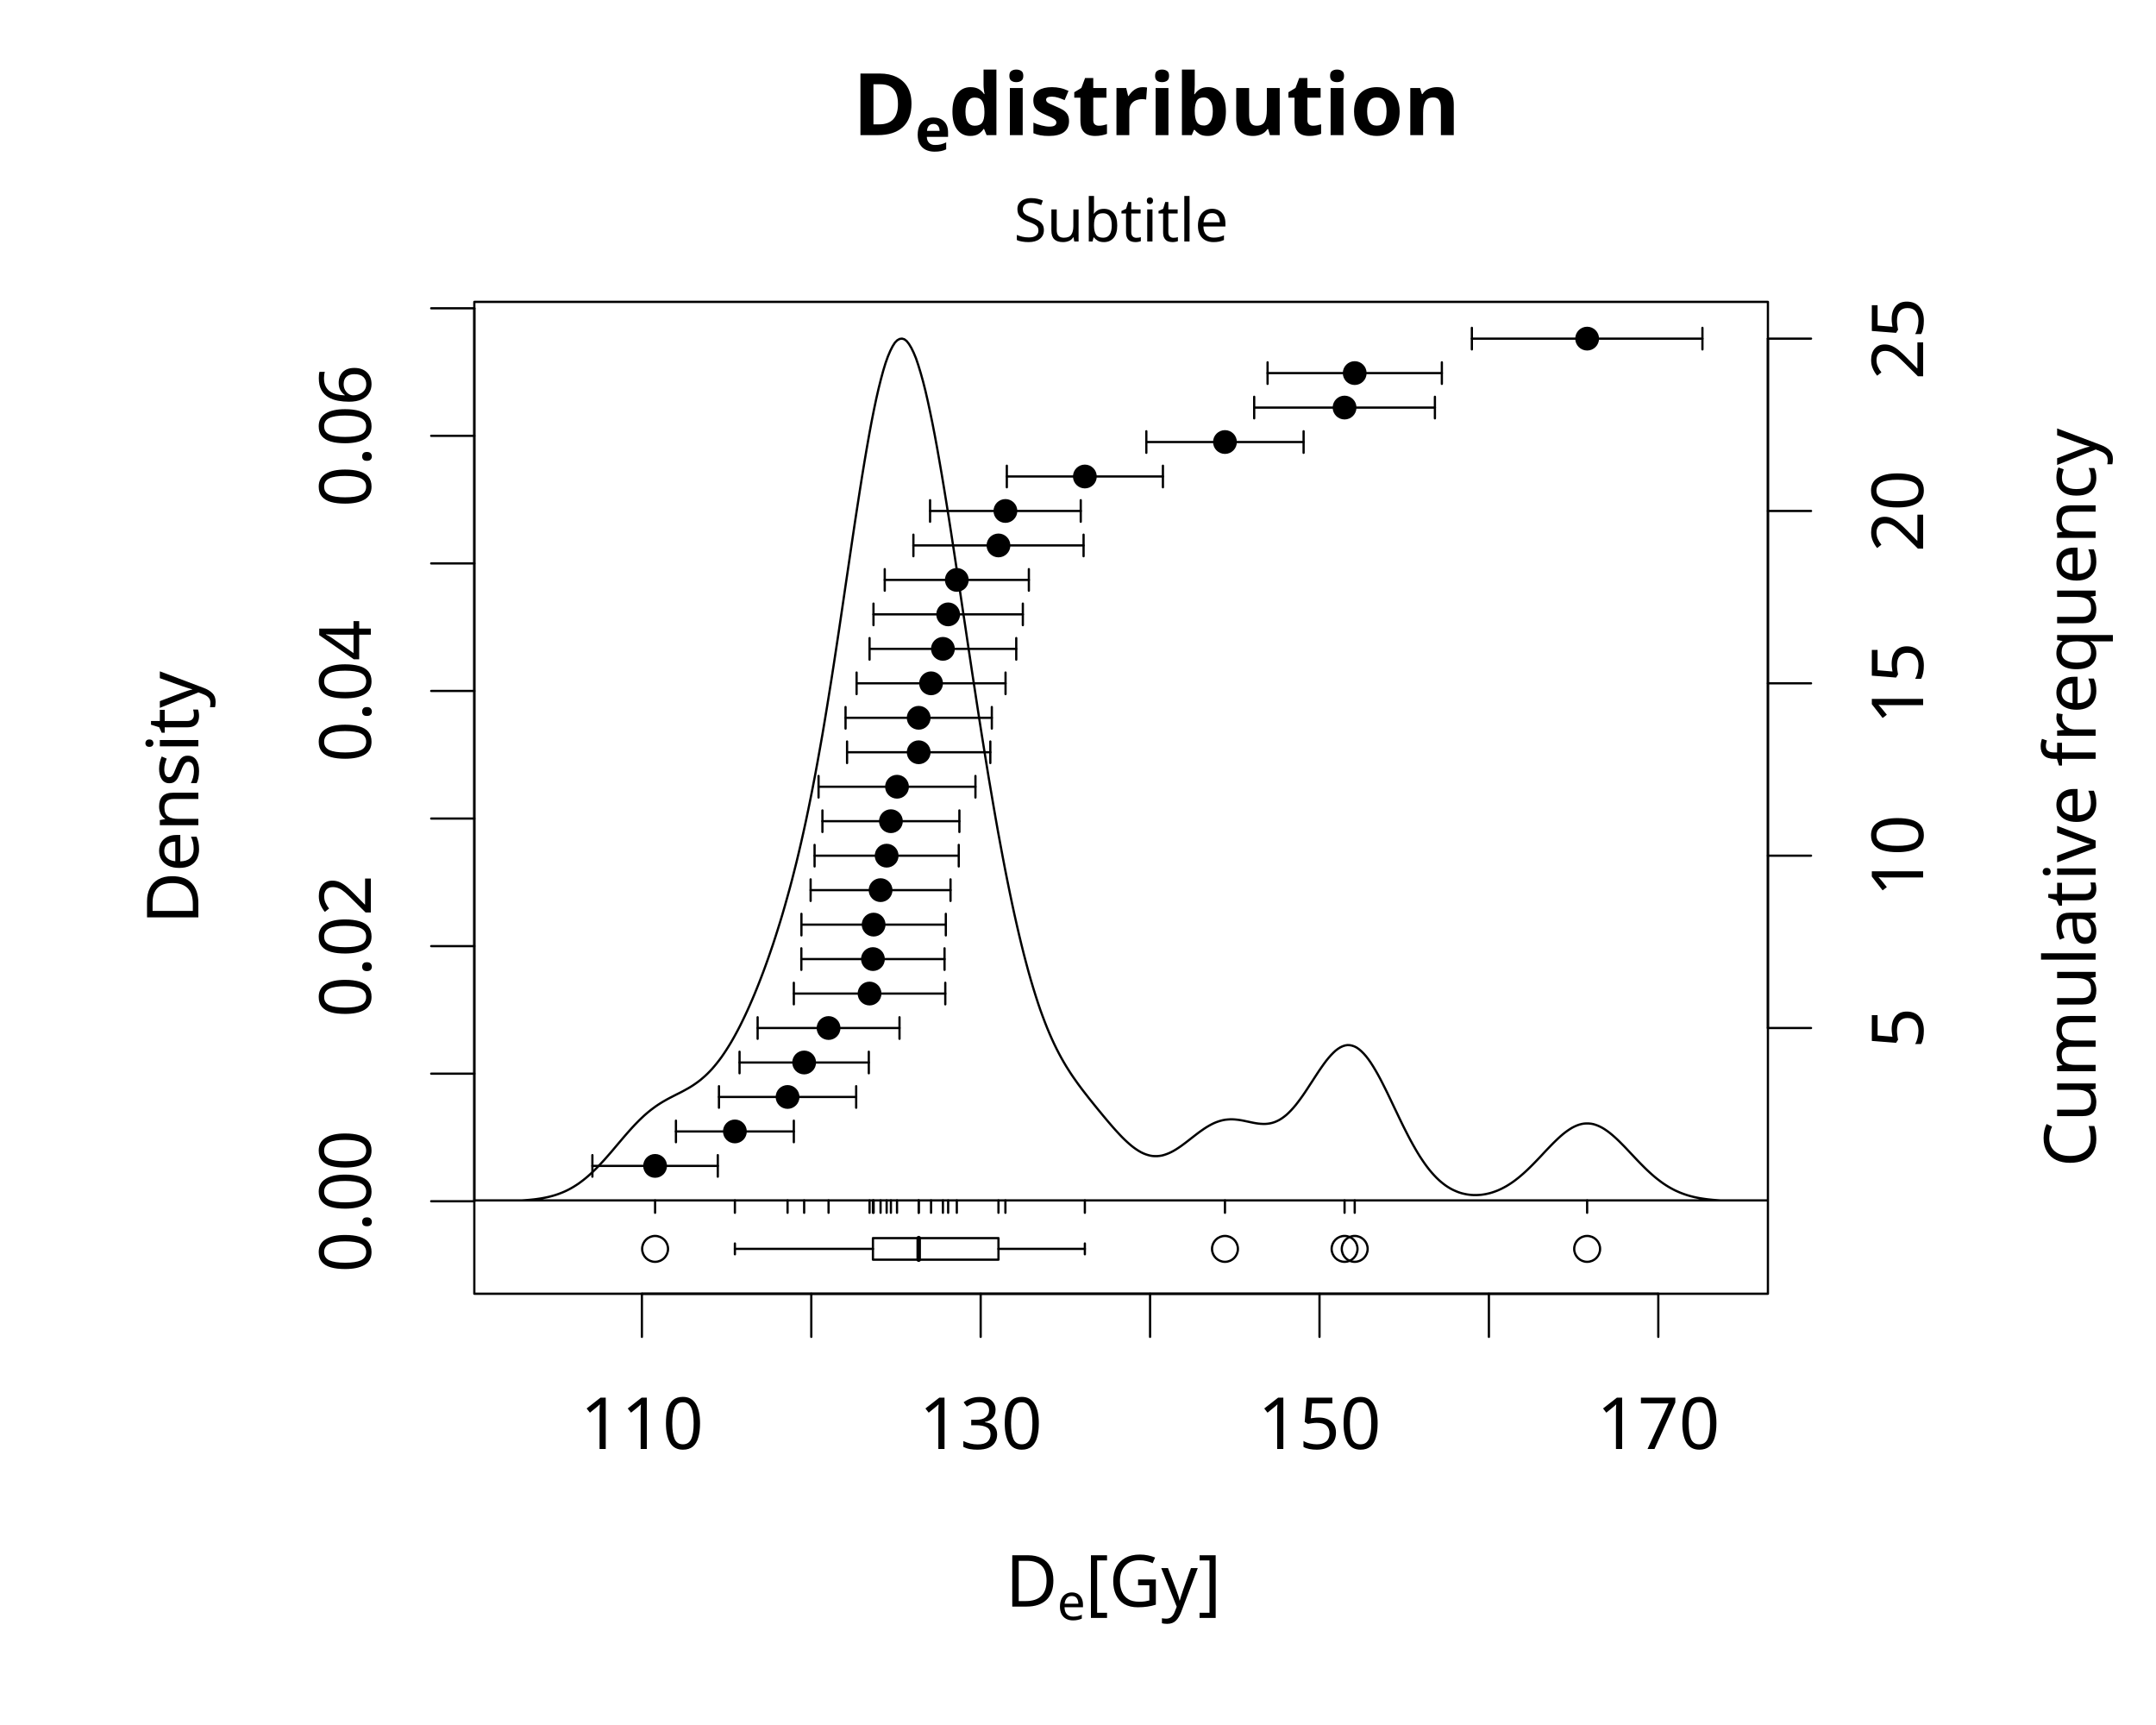
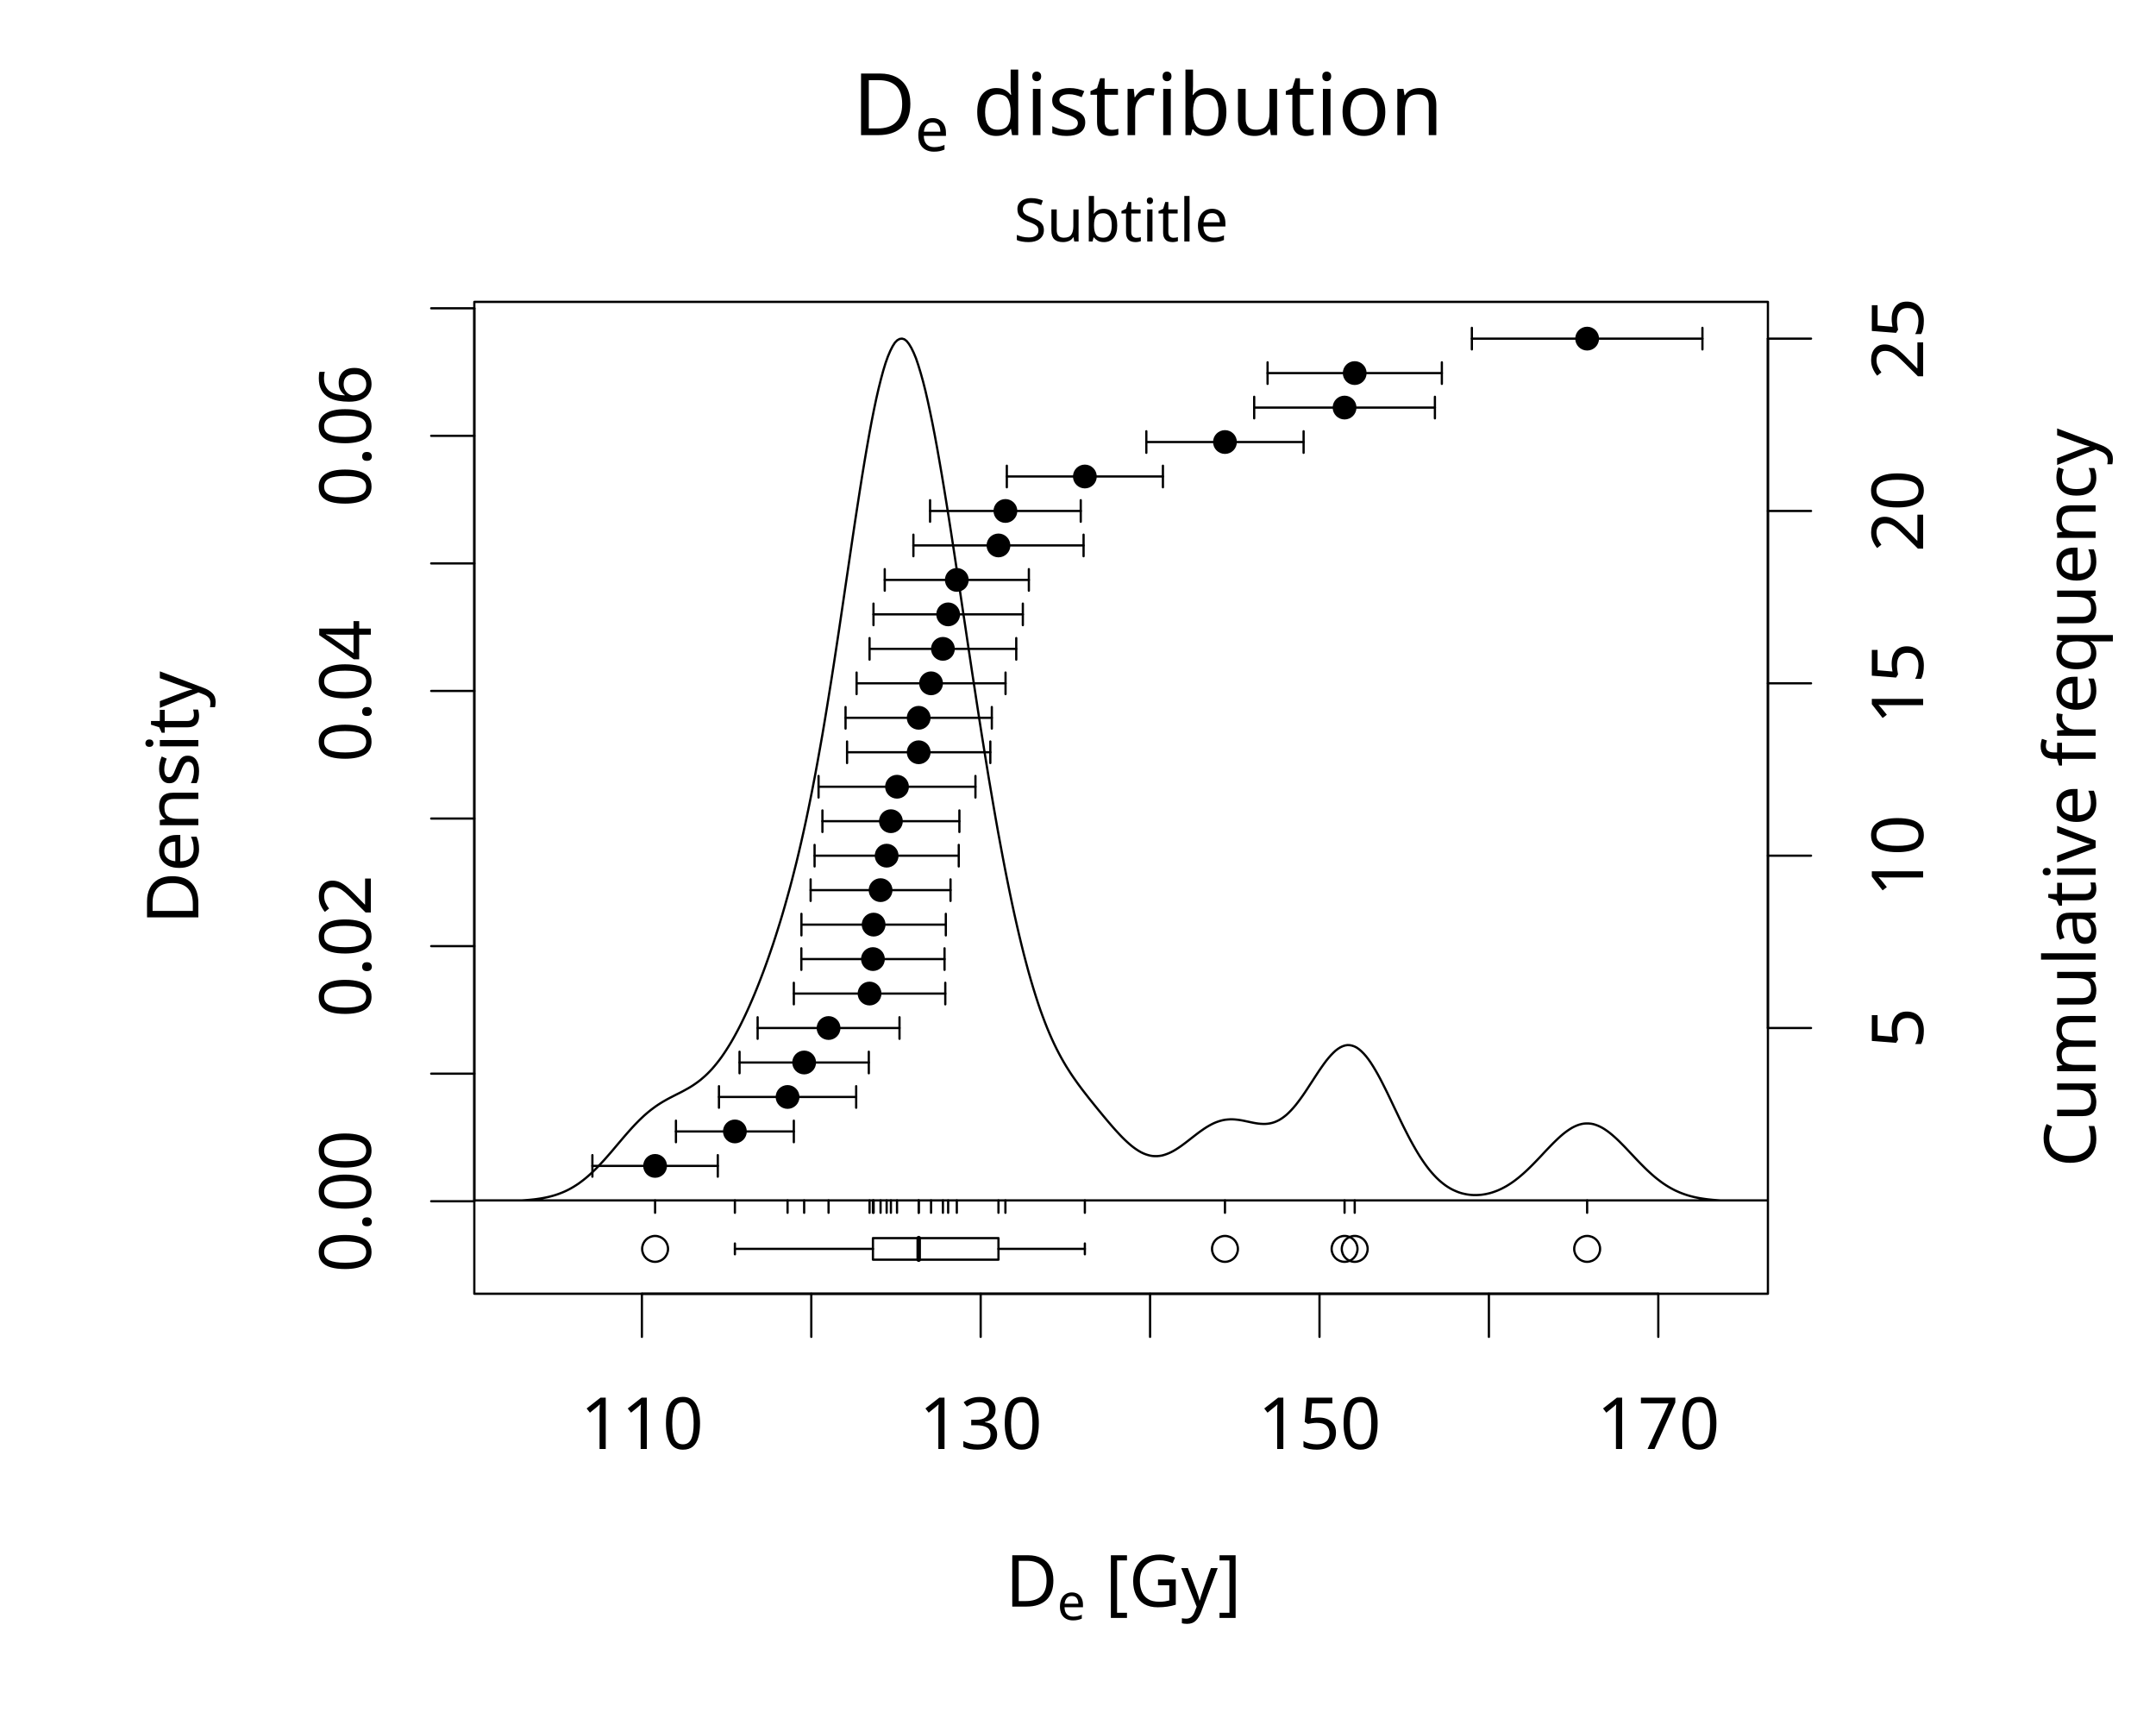
<svg xmlns="http://www.w3.org/2000/svg" class="svglite" data-engine-version="2.0" width="720.00pt" height="576.00pt" viewBox="0 0 720.00 576.00">
  <defs>
    <style type="text/css">
    .svglite line, .svglite polyline, .svglite polygon, .svglite path, .svglite rect, .svglite circle {
      fill: none;
      stroke: #000000;
      stroke-linecap: round;
      stroke-linejoin: round;
      stroke-miterlimit: 10.00;
    }
  </style>
  </defs>
  <rect width="100%" height="100%" style="stroke: none; fill: #FFFFFF;" />
  <defs>
    <clipPath id="cpMC4wMHw3MjAuMDB8MC4wMHw1NzYuMDA=">
      <rect x="0.00" y="0.00" width="720.00" height="576.00" />
    </clipPath>
  </defs>
  <g clip-path="url(#cpMC4wMHw3MjAuMDB8MC4wMHw1NzYuMDA=)">
    <polygon points="158.40,432.00 590.40,432.00 590.40,100.80 158.40,100.80 " style="stroke-width: 0.75; fill: none;" />
    <line x1="214.36" y1="432.00" x2="553.79" y2="432.00" style="stroke-width: 0.75;" />
    <line x1="214.36" y1="432.00" x2="214.36" y2="446.40" style="stroke-width: 0.75;" />
    <line x1="270.93" y1="432.00" x2="270.93" y2="446.40" style="stroke-width: 0.75;" />
    <line x1="327.50" y1="432.00" x2="327.50" y2="446.40" style="stroke-width: 0.75;" />
    <line x1="384.07" y1="432.00" x2="384.07" y2="446.40" style="stroke-width: 0.75;" />
    <line x1="440.65" y1="432.00" x2="440.65" y2="446.40" style="stroke-width: 0.75;" />
    <line x1="497.22" y1="432.00" x2="497.22" y2="446.40" style="stroke-width: 0.75;" />
    <line x1="553.79" y1="432.00" x2="553.79" y2="446.40" style="stroke-width: 0.75;" />
    <text x="214.36" y="483.84" text-anchor="middle" style="font-size: 24.00px; font-family: sans;" textLength="40.05px" lengthAdjust="spacingAndGlyphs">110</text>
    <text x="327.50" y="483.84" text-anchor="middle" style="font-size: 24.00px; font-family: sans;" textLength="40.05px" lengthAdjust="spacingAndGlyphs">130</text>
    <text x="440.65" y="483.84" text-anchor="middle" style="font-size: 24.00px; font-family: sans;" textLength="40.05px" lengthAdjust="spacingAndGlyphs">150</text>
    <text x="553.79" y="483.84" text-anchor="middle" style="font-size: 24.00px; font-family: sans;" textLength="40.05px" lengthAdjust="spacingAndGlyphs">170</text>
    <text x="335.72" y="536.46" style="font-size: 24.00px; font-family: sans;" textLength="17.34px" lengthAdjust="spacingAndGlyphs">D</text>
    <text x="353.05" y="540.90" style="font-size: 16.80px; font-family: sans;" textLength="9.34px" lengthAdjust="spacingAndGlyphs">e</text>
-     <text x="362.40" y="536.46" style="font-size: 24.00px; font-family: sans;" textLength="50.69px" lengthAdjust="spacingAndGlyphs"> [Gy]</text>
+     <text x="362.40" y="536.46" style="font-size: 24.00px; font-family: sans;" textLength="6.67px" lengthAdjust="spacingAndGlyphs"> </text>
+     <text x="369.06" y="536.46" style="font-size: 24.00px; font-family: sans;" textLength="44.02px" lengthAdjust="spacingAndGlyphs">[Gy]</text>
    <line x1="158.40" y1="401.11" x2="158.40" y2="102.94" style="stroke-width: 0.75;" />
    <line x1="158.40" y1="401.11" x2="144.00" y2="401.11" style="stroke-width: 0.75;" />
    <line x1="158.40" y1="358.51" x2="144.00" y2="358.51" style="stroke-width: 0.75;" />
    <line x1="158.40" y1="315.92" x2="144.00" y2="315.92" style="stroke-width: 0.75;" />
    <line x1="158.40" y1="273.32" x2="144.00" y2="273.32" style="stroke-width: 0.75;" />
    <line x1="158.40" y1="230.72" x2="144.00" y2="230.72" style="stroke-width: 0.75;" />
    <line x1="158.40" y1="188.13" x2="144.00" y2="188.13" style="stroke-width: 0.75;" />
    <line x1="158.40" y1="145.53" x2="144.00" y2="145.53" style="stroke-width: 0.75;" />
    <line x1="158.40" y1="102.94" x2="144.00" y2="102.94" style="stroke-width: 0.75;" />
    <text transform="translate(123.84,401.11) rotate(-90)" text-anchor="middle" style="font-size: 24.00px; font-family: sans;" textLength="46.71px" lengthAdjust="spacingAndGlyphs">0.00</text>
    <text transform="translate(123.84,315.92) rotate(-90)" text-anchor="middle" style="font-size: 24.00px; font-family: sans;" textLength="46.71px" lengthAdjust="spacingAndGlyphs">0.02</text>
    <text transform="translate(123.84,230.72) rotate(-90)" text-anchor="middle" style="font-size: 24.00px; font-family: sans;" textLength="46.71px" lengthAdjust="spacingAndGlyphs">0.04</text>
    <text transform="translate(123.84,145.53) rotate(-90)" text-anchor="middle" style="font-size: 24.00px; font-family: sans;" textLength="46.71px" lengthAdjust="spacingAndGlyphs">0.06</text>
    <text transform="translate(66.24,266.40) rotate(-90)" text-anchor="middle" style="font-size: 24.00px; font-family: sans;" textLength="80.05px" lengthAdjust="spacingAndGlyphs">Density</text>
  </g>
  <defs>
    <clipPath id="cpMTU4LjQwfDU5MC40MHwxMDAuODB8NDMyLjAw">
      <rect x="158.40" y="100.80" width="432.00" height="331.20" />
    </clipPath>
  </defs>
  <g clip-path="url(#cpMTU4LjQwfDU5MC40MHwxMDAuODB8NDMyLjAw)">
    <polygon points="158.40,400.82 174.40,400.82 175.18,400.77 175.97,400.71 176.75,400.65 177.53,400.57 178.31,400.49 179.10,400.39 179.88,400.28 180.66,400.16 181.45,400.02 182.23,399.87 183.01,399.70 183.79,399.51 184.58,399.30 185.36,399.07 186.14,398.81 186.92,398.53 187.71,398.22 188.49,397.89 189.27,397.53 190.06,397.13 190.84,396.70 191.62,396.24 192.40,395.75 193.19,395.23 193.97,394.66 194.75,394.07 195.54,393.44 196.32,392.78 197.10,392.08 197.88,391.36 198.67,390.60 199.45,389.82 200.23,389.00 201.01,388.16 201.80,387.30 202.58,386.42 203.36,385.53 204.15,384.62 204.93,383.70 205.71,382.77 206.49,381.85 207.28,380.92 208.06,380.00 208.84,379.09 209.63,378.19 210.41,377.31 211.19,376.45 211.97,375.61 212.76,374.80 213.54,374.01 214.32,373.26 215.10,372.53 215.89,371.84 216.67,371.18 217.45,370.56 218.24,369.97 219.02,369.40 219.80,368.87 220.58,368.37 221.37,367.89 222.15,367.44 222.93,367.00 223.72,366.58 224.50,366.18 225.28,365.78 226.06,365.38 226.85,364.99 227.63,364.59 228.41,364.17 229.19,363.74 229.98,363.30 230.76,362.83 231.54,362.33 232.33,361.79 233.11,361.23 233.89,360.63 234.67,359.97 235.46,359.28 236.24,358.54 237.02,357.75 237.81,356.91 238.59,356.00 239.37,355.05 240.15,354.05 240.94,352.99 241.72,351.86 242.50,350.68 243.28,349.45 244.07,348.16 244.85,346.81 245.63,345.40 246.42,343.93 247.20,342.42 247.98,340.84 248.76,339.21 249.55,337.52 250.33,335.78 251.11,333.99 251.90,332.13 252.68,330.22 253.46,328.26 254.24,326.25 255.03,324.17 255.81,322.03 256.59,319.84 257.37,317.59 258.16,315.27 258.94,312.88 259.72,310.42 260.51,307.90 261.29,305.31 262.07,302.62 262.85,299.85 263.64,297.00 264.42,294.07 265.20,291.02 265.99,287.87 266.77,284.62 267.55,281.27 268.33,277.81 269.12,274.20 269.90,270.48 270.68,266.65 271.46,262.70 272.25,258.59 273.03,254.35 273.81,250.00 274.60,245.54 275.38,240.93 276.16,236.20 276.94,231.36 277.73,226.43 278.51,221.41 279.29,216.28 280.08,211.09 280.86,205.84 281.64,200.56 282.42,195.24 283.21,189.92 283.99,184.61 284.77,179.33 285.55,174.11 286.34,168.98 287.12,163.94 287.90,159.01 288.69,154.21 289.47,149.62 290.25,145.22 291.03,141.00 291.82,137.00 292.60,133.28 293.38,129.86 294.17,126.69 294.95,123.80 295.73,121.23 296.51,119.05 297.30,117.19 298.08,115.64 298.86,114.41 299.64,113.62 300.43,113.18 301.21,113.07 301.99,113.28 302.78,113.88 303.56,114.87 304.34,116.17 305.12,117.77 305.91,119.68 306.69,121.99 307.47,124.56 308.26,127.39 309.04,130.47 309.82,133.86 310.60,137.49 311.39,141.32 312.17,145.34 312.95,149.56 313.73,153.99 314.52,158.55 315.30,163.24 316.08,168.04 316.87,172.98 317.65,178.00 318.43,183.08 319.21,188.23 320.00,193.42 320.78,198.65 321.56,203.89 322.35,209.13 323.13,214.37 323.91,219.59 324.69,224.78 325.48,229.94 326.26,235.05 327.04,240.10 327.82,245.08 328.61,250.00 329.39,254.85 330.17,259.62 330.96,264.28 331.74,268.86 332.52,273.36 333.30,277.76 334.09,282.02 334.87,286.19 335.65,290.26 336.44,294.23 337.22,298.06 338.00,301.78 338.78,305.38 339.57,308.88 340.35,312.25 341.13,315.48 341.91,318.60 342.70,321.61 343.48,324.51 344.26,327.25 345.05,329.89 345.83,332.41 346.61,334.83 347.39,337.13 348.18,339.30 348.96,341.37 349.74,343.35 350.53,345.23 351.31,347.00 352.09,348.68 352.87,350.28 353.66,351.81 354.44,353.26 355.22,354.63 356.00,355.95 356.79,357.21 357.57,358.42 358.35,359.58 359.14,360.71 359.92,361.81 360.70,362.87 361.48,363.91 362.27,364.93 363.05,365.93 363.83,366.93 364.62,367.91 365.40,368.88 366.18,369.84 366.96,370.80 367.75,371.75 368.53,372.70 369.31,373.63 370.09,374.56 370.88,375.48 371.66,376.38 372.44,377.26 373.23,378.12 374.01,378.96 374.79,379.77 375.57,380.54 376.36,381.28 377.14,381.98 377.92,382.64 378.71,383.25 379.49,383.80 380.27,384.30 381.05,384.75 381.84,385.13 382.62,385.44 383.40,385.69 384.18,385.89 384.97,386.01 385.75,386.05 386.53,386.04 387.32,385.96 388.10,385.83 388.88,385.61 389.66,385.34 390.45,385.02 391.23,384.65 392.01,384.23 392.80,383.76 393.58,383.25 394.36,382.72 395.14,382.15 395.93,381.56 396.71,380.96 397.49,380.35 398.27,379.74 399.06,379.13 399.84,378.53 400.62,377.95 401.41,377.39 402.19,376.85 402.97,376.35 403.75,375.89 404.54,375.46 405.32,375.07 406.10,374.74 406.89,374.46 407.67,374.22 408.45,374.03 409.23,373.89 410.02,373.81 410.80,373.76 411.58,373.76 412.36,373.80 413.15,373.88 413.93,373.98 414.71,374.11 415.50,374.26 416.28,374.43 417.06,374.59 417.84,374.76 418.63,374.92 419.41,375.06 420.19,375.17 420.98,375.25 421.76,375.29 422.54,375.29 423.32,375.23 424.11,375.11 424.89,374.93 425.67,374.68 426.45,374.35 427.24,373.95 428.02,373.47 428.80,372.91 429.59,372.28 430.37,371.55 431.15,370.76 431.93,369.90 432.72,368.97 433.50,367.96 434.28,366.91 435.07,365.81 435.85,364.67 436.63,363.49 437.41,362.29 438.20,361.09 438.98,359.88 439.76,358.68 440.54,357.50 441.33,356.36 442.11,355.26 442.89,354.21 443.68,353.24 444.46,352.35 445.24,351.55 446.02,350.82 446.81,350.22 447.59,349.73 448.37,349.36 449.16,349.10 449.94,348.97 450.72,348.99 451.50,349.14 452.29,349.41 453.07,349.80 453.85,350.35 454.63,351.02 455.42,351.81 456.20,352.70 456.98,353.71 457.77,354.84 458.55,356.06 459.33,357.36 460.11,358.72 460.90,360.18 461.68,361.69 462.46,363.24 463.25,364.83 464.03,366.45 464.81,368.09 465.59,369.74 466.38,371.38 467.16,373.02 467.94,374.64 468.72,376.23 469.51,377.79 470.29,379.32 471.07,380.80 471.86,382.23 472.64,383.60 473.42,384.93 474.20,386.19 474.99,387.38 475.77,388.52 476.55,389.59 477.34,390.61 478.12,391.54 478.90,392.41 479.68,393.23 480.47,393.99 481.25,394.67 482.03,395.30 482.81,395.88 483.60,396.40 484.38,396.87 485.16,397.28 485.95,397.64 486.73,397.97 487.51,398.25 488.29,398.48 489.08,398.66 489.86,398.82 490.64,398.93 491.43,399.01 492.21,399.05 492.99,399.05 493.77,399.02 494.56,398.96 495.34,398.86 496.12,398.73 496.90,398.56 497.69,398.37 498.47,398.13 499.25,397.86 500.04,397.56 500.82,397.22 501.60,396.85 502.38,396.44 503.17,396.00 503.95,395.52 504.73,395.01 505.52,394.46 506.30,393.87 507.08,393.26 507.86,392.61 508.65,391.93 509.43,391.22 510.21,390.49 510.99,389.73 511.78,388.95 512.56,388.15 513.34,387.34 514.13,386.52 514.91,385.69 515.69,384.85 516.47,384.02 517.26,383.20 518.04,382.39 518.82,381.60 519.61,380.83 520.39,380.09 521.17,379.38 521.95,378.71 522.74,378.09 523.52,377.52 524.30,377.00 525.08,376.53 525.87,376.13 526.65,375.79 527.43,375.52 528.22,375.31 529.00,375.18 529.78,375.13 530.56,375.14 531.35,375.22 532.13,375.37 532.91,375.61 533.70,375.91 534.48,376.27 535.26,376.69 536.04,377.18 536.83,377.73 537.61,378.32 538.39,378.96 539.17,379.64 539.96,380.36 540.74,381.11 541.52,381.89 542.31,382.69 543.09,383.50 543.87,384.33 544.65,385.16 545.44,385.99 546.22,386.83 547.00,387.65 547.79,388.46 548.57,389.25 549.35,390.03 550.13,390.78 550.92,391.51 551.70,392.21 552.48,392.89 553.26,393.53 554.05,394.14 554.83,394.73 555.61,395.28 556.40,395.80 557.18,396.28 557.96,396.73 558.74,397.15 559.53,397.55 560.31,397.90 561.09,398.24 561.88,398.54 562.66,398.82 563.44,399.08 564.22,399.31 565.01,399.52 565.79,399.71 566.57,399.88 567.35,400.03 568.14,400.16 568.92,400.28 569.70,400.39 570.49,400.49 571.27,400.57 572.05,400.65 572.83,400.71 573.62,400.77 574.40,400.82 590.40,400.82 " style="stroke-width: 0.75; fill: none;" />
  </g>
  <g clip-path="url(#cpMC4wMHw3MjAuMDB8MC4wMHw1NzYuMDA=)">
-     <text x="284.75" y="45.12" style="font-size: 28.80px; font-weight: bold; font-family: sans;" textLength="20.81px" lengthAdjust="spacingAndGlyphs">D</text>
-     <text x="305.56" y="50.44" style="font-size: 20.16px; font-weight: bold; font-family: sans;" textLength="11.21px" lengthAdjust="spacingAndGlyphs">e</text>
-     <text x="316.77" y="45.12" style="font-size: 28.80px; font-weight: bold; font-family: sans;" textLength="147.28px" lengthAdjust="spacingAndGlyphs"> distribution</text>
+     <text x="284.75" y="45.12" style="font-size: 28.80px; font-family: sans;" textLength="20.81px" lengthAdjust="spacingAndGlyphs">D</text>
+     <text x="305.56" y="50.44" style="font-size: 20.16px; font-family: sans;" textLength="11.21px" lengthAdjust="spacingAndGlyphs">e</text>
+     <text x="316.77" y="45.12" style="font-size: 28.80px; font-family: sans;" textLength="8.00px" lengthAdjust="spacingAndGlyphs"> </text>
+     <text x="324.77" y="45.12" style="font-size: 28.80px; font-family: sans;" textLength="139.28px" lengthAdjust="spacingAndGlyphs">distribution</text>
    <text x="374.40" y="80.64" text-anchor="middle" style="font-size: 20.00px; font-family: sans;" textLength="66.71px" lengthAdjust="spacingAndGlyphs">Subtitle</text>
  </g>
  <g clip-path="url(#cpMTU4LjQwfDU5MC40MHwxMDAuODB8NDMyLjAw)">
    <polyline points="306.80,420.62 306.80,413.42 " style="stroke-width: 1.50;" />
    <polygon points="291.52,420.62 291.52,413.42 333.44,413.42 333.44,420.62 " style="stroke-width: 0.75; fill: none;" />
    <polyline points="291.52,417.02 245.42,417.02 " style="stroke-width: 0.75;" />
    <polyline points="333.44,417.02 362.29,417.02 " style="stroke-width: 0.75;" />
    <polyline points="245.42,418.82 245.42,415.22 " style="stroke-width: 0.75;" />
    <polyline points="362.29,418.82 362.29,415.22 " style="stroke-width: 0.75;" />
    <circle cx="218.77" cy="417.02" r="4.32" style="stroke-width: 0.75;" />
    <circle cx="409.08" cy="417.02" r="4.32" style="stroke-width: 0.75;" />
    <circle cx="449.02" cy="417.02" r="4.32" style="stroke-width: 0.75;" />
    <circle cx="452.41" cy="417.02" r="4.32" style="stroke-width: 0.75;" />
    <circle cx="530.03" cy="417.02" r="4.32" style="stroke-width: 0.75;" />
  </g>
  <g clip-path="url(#cpMC4wMHw3MjAuMDB8MC4wMHw1NzYuMDA=)">
    <line x1="218.77" y1="400.82" x2="218.77" y2="404.96" style="stroke-width: 0.75;" />
    <line x1="245.42" y1="400.82" x2="245.42" y2="404.96" style="stroke-width: 0.75;" />
    <line x1="263.01" y1="400.82" x2="263.01" y2="404.96" style="stroke-width: 0.75;" />
    <line x1="268.55" y1="400.82" x2="268.55" y2="404.96" style="stroke-width: 0.75;" />
    <line x1="276.70" y1="400.82" x2="276.70" y2="404.96" style="stroke-width: 0.75;" />
    <line x1="290.39" y1="400.82" x2="290.39" y2="404.96" style="stroke-width: 0.75;" />
    <line x1="291.52" y1="400.82" x2="291.52" y2="404.96" style="stroke-width: 0.75;" />
    <line x1="291.75" y1="400.82" x2="291.75" y2="404.96" style="stroke-width: 0.75;" />
    <line x1="294.07" y1="400.82" x2="294.07" y2="404.96" style="stroke-width: 0.75;" />
    <line x1="296.10" y1="400.82" x2="296.10" y2="404.96" style="stroke-width: 0.75;" />
    <line x1="297.52" y1="400.82" x2="297.52" y2="404.96" style="stroke-width: 0.75;" />
    <line x1="299.56" y1="400.82" x2="299.56" y2="404.96" style="stroke-width: 0.75;" />
    <line x1="306.80" y1="400.82" x2="306.80" y2="404.96" style="stroke-width: 0.75;" />
    <line x1="306.80" y1="400.82" x2="306.80" y2="404.96" style="stroke-width: 0.75;" />
    <line x1="310.93" y1="400.82" x2="310.93" y2="404.96" style="stroke-width: 0.75;" />
    <line x1="314.89" y1="400.82" x2="314.89" y2="404.96" style="stroke-width: 0.75;" />
    <line x1="316.64" y1="400.82" x2="316.64" y2="404.96" style="stroke-width: 0.75;" />
    <line x1="319.53" y1="400.82" x2="319.53" y2="404.96" style="stroke-width: 0.75;" />
    <line x1="333.44" y1="400.82" x2="333.44" y2="404.96" style="stroke-width: 0.75;" />
    <line x1="335.76" y1="400.82" x2="335.76" y2="404.96" style="stroke-width: 0.75;" />
    <line x1="362.29" y1="400.82" x2="362.29" y2="404.96" style="stroke-width: 0.75;" />
    <line x1="409.08" y1="400.82" x2="409.08" y2="404.96" style="stroke-width: 0.75;" />
    <line x1="449.02" y1="400.82" x2="449.02" y2="404.96" style="stroke-width: 0.75;" />
    <line x1="452.41" y1="400.82" x2="452.41" y2="404.96" style="stroke-width: 0.75;" />
    <line x1="530.03" y1="400.82" x2="530.03" y2="404.96" style="stroke-width: 0.75;" />
    <line x1="590.40" y1="343.27" x2="590.40" y2="113.07" style="stroke-width: 0.75;" />
    <line x1="590.40" y1="343.27" x2="604.80" y2="343.27" style="stroke-width: 0.75;" />
    <line x1="590.40" y1="285.72" x2="604.80" y2="285.72" style="stroke-width: 0.75;" />
    <line x1="590.40" y1="228.17" x2="604.80" y2="228.17" style="stroke-width: 0.75;" />
    <line x1="590.40" y1="170.62" x2="604.80" y2="170.62" style="stroke-width: 0.75;" />
    <line x1="590.40" y1="113.07" x2="604.80" y2="113.07" style="stroke-width: 0.75;" />
    <text transform="translate(642.24,343.27) rotate(-90)" text-anchor="middle" style="font-size: 24.00px; font-family: sans;" textLength="13.35px" lengthAdjust="spacingAndGlyphs">5</text>
    <text transform="translate(642.24,285.72) rotate(-90)" text-anchor="middle" style="font-size: 24.00px; font-family: sans;" textLength="26.70px" lengthAdjust="spacingAndGlyphs">10</text>
    <text transform="translate(642.24,228.17) rotate(-90)" text-anchor="middle" style="font-size: 24.00px; font-family: sans;" textLength="26.70px" lengthAdjust="spacingAndGlyphs">15</text>
    <text transform="translate(642.24,170.62) rotate(-90)" text-anchor="middle" style="font-size: 24.00px; font-family: sans;" textLength="26.70px" lengthAdjust="spacingAndGlyphs">20</text>
    <text transform="translate(642.24,113.07) rotate(-90)" text-anchor="middle" style="font-size: 24.00px; font-family: sans;" textLength="26.70px" lengthAdjust="spacingAndGlyphs">25</text>
    <text transform="translate(699.84,266.40) rotate(-90)" text-anchor="middle" style="font-size: 24.00px; font-family: sans;" textLength="232.16px" lengthAdjust="spacingAndGlyphs">Cumulative frequency</text>
  </g>
  <g clip-path="url(#cpMTU4LjQwfDU5MC40MHwxMDAuODB8NDMyLjAw)">
    <line x1="197.83" y1="389.31" x2="239.71" y2="389.31" style="stroke-width: 0.75;" />
    <polyline points="197.83,385.71 197.83,389.31 197.83,392.91 " style="stroke-width: 0.75;" />
    <polyline points="239.71,392.91 239.71,389.31 239.71,385.71 " style="stroke-width: 0.75;" />
    <line x1="225.73" y1="377.80" x2="265.10" y2="377.80" style="stroke-width: 0.75;" />
    <polyline points="225.73,374.20 225.73,377.80 225.73,381.40 " style="stroke-width: 0.75;" />
    <polyline points="265.10,381.40 265.10,377.80 265.10,374.20 " style="stroke-width: 0.75;" />
    <line x1="240.10" y1="366.29" x2="285.92" y2="366.29" style="stroke-width: 0.75;" />
    <polyline points="240.10,362.69 240.10,366.29 240.10,369.89 " style="stroke-width: 0.75;" />
    <polyline points="285.92,369.89 285.92,366.29 285.92,362.69 " style="stroke-width: 0.75;" />
    <line x1="246.97" y1="354.78" x2="290.14" y2="354.78" style="stroke-width: 0.75;" />
    <polyline points="246.97,351.18 246.97,354.78 246.97,358.38 " style="stroke-width: 0.75;" />
    <polyline points="290.14,358.38 290.14,354.78 290.14,351.18 " style="stroke-width: 0.75;" />
    <line x1="253.01" y1="343.27" x2="300.39" y2="343.27" style="stroke-width: 0.75;" />
    <polyline points="253.01,339.67 253.01,343.27 253.01,346.87 " style="stroke-width: 0.75;" />
    <polyline points="300.39,346.87 300.39,343.27 300.39,339.67 " style="stroke-width: 0.75;" />
    <line x1="265.10" y1="331.76" x2="315.68" y2="331.76" style="stroke-width: 0.75;" />
    <polyline points="265.10,328.16 265.10,331.76 265.10,335.36 " style="stroke-width: 0.75;" />
    <polyline points="315.68,335.36 315.68,331.76 315.68,328.16 " style="stroke-width: 0.75;" />
    <line x1="267.61" y1="320.25" x2="315.43" y2="320.25" style="stroke-width: 0.75;" />
    <polyline points="267.61,316.65 267.61,320.25 267.61,323.85 " style="stroke-width: 0.75;" />
    <polyline points="315.43,323.85 315.43,320.25 315.43,316.65 " style="stroke-width: 0.75;" />
    <line x1="267.64" y1="308.74" x2="315.86" y2="308.74" style="stroke-width: 0.75;" />
    <polyline points="267.64,305.14 267.64,308.74 267.64,312.34 " style="stroke-width: 0.75;" />
    <polyline points="315.86,312.34 315.86,308.74 315.86,305.14 " style="stroke-width: 0.75;" />
    <line x1="270.71" y1="297.23" x2="317.43" y2="297.23" style="stroke-width: 0.75;" />
    <polyline points="270.71,293.63 270.71,297.23 270.71,300.83 " style="stroke-width: 0.75;" />
    <polyline points="317.43,300.83 317.43,297.23 317.43,293.63 " style="stroke-width: 0.75;" />
    <line x1="272.03" y1="285.72" x2="320.18" y2="285.72" style="stroke-width: 0.75;" />
    <polyline points="272.03,282.12 272.03,285.72 272.03,289.32 " style="stroke-width: 0.75;" />
    <polyline points="320.18,289.32 320.18,285.72 320.18,282.12 " style="stroke-width: 0.75;" />
    <line x1="274.65" y1="274.21" x2="320.39" y2="274.21" style="stroke-width: 0.75;" />
    <polyline points="274.65,270.61 274.65,274.21 274.65,277.81 " style="stroke-width: 0.75;" />
    <polyline points="320.39,277.81 320.39,274.21 320.39,270.61 " style="stroke-width: 0.75;" />
    <line x1="273.36" y1="262.70" x2="325.75" y2="262.70" style="stroke-width: 0.75;" />
    <polyline points="273.36,259.10 273.36,262.70 273.36,266.30 " style="stroke-width: 0.75;" />
    <polyline points="325.75,266.30 325.75,262.70 325.75,259.10 " style="stroke-width: 0.75;" />
    <line x1="282.88" y1="251.19" x2="330.72" y2="251.19" style="stroke-width: 0.75;" />
    <polyline points="282.88,247.59 282.88,251.19 282.88,254.79 " style="stroke-width: 0.75;" />
    <polyline points="330.72,254.79 330.72,251.19 330.72,247.59 " style="stroke-width: 0.75;" />
    <line x1="282.37" y1="239.68" x2="331.22" y2="239.68" style="stroke-width: 0.75;" />
    <polyline points="282.37,236.08 282.37,239.68 282.37,243.28 " style="stroke-width: 0.75;" />
    <polyline points="331.22,243.28 331.22,239.68 331.22,236.08 " style="stroke-width: 0.75;" />
    <line x1="286.06" y1="228.17" x2="335.80" y2="228.17" style="stroke-width: 0.75;" />
    <polyline points="286.06,224.57 286.06,228.17 286.06,231.77 " style="stroke-width: 0.75;" />
    <polyline points="335.80,231.77 335.80,228.17 335.80,224.57 " style="stroke-width: 0.75;" />
    <line x1="290.39" y1="216.66" x2="339.38" y2="216.66" style="stroke-width: 0.75;" />
    <polyline points="290.39,213.06 290.39,216.66 290.39,220.26 " style="stroke-width: 0.75;" />
    <polyline points="339.38,220.26 339.38,216.66 339.38,213.06 " style="stroke-width: 0.75;" />
    <line x1="291.70" y1="205.15" x2="341.58" y2="205.15" style="stroke-width: 0.75;" />
    <polyline points="291.70,201.55 291.70,205.15 291.70,208.75 " style="stroke-width: 0.75;" />
    <polyline points="341.58,208.75 341.58,205.15 341.58,201.55 " style="stroke-width: 0.75;" />
    <line x1="295.46" y1="193.64" x2="343.59" y2="193.64" style="stroke-width: 0.75;" />
    <polyline points="295.46,190.04 295.46,193.64 295.46,197.24 " style="stroke-width: 0.75;" />
    <polyline points="343.59,197.24 343.59,193.64 343.59,190.04 " style="stroke-width: 0.75;" />
    <line x1="305.03" y1="182.13" x2="361.86" y2="182.13" style="stroke-width: 0.75;" />
    <polyline points="305.03,178.53 305.03,182.13 305.03,185.73 " style="stroke-width: 0.75;" />
    <polyline points="361.86,185.73 361.86,182.13 361.86,178.53 " style="stroke-width: 0.75;" />
    <line x1="310.60" y1="170.62" x2="360.92" y2="170.62" style="stroke-width: 0.75;" />
    <polyline points="310.60,167.02 310.60,170.62 310.60,174.22 " style="stroke-width: 0.75;" />
    <polyline points="360.92,174.22 360.92,170.62 360.92,167.02 " style="stroke-width: 0.75;" />
    <line x1="336.23" y1="159.11" x2="388.36" y2="159.11" style="stroke-width: 0.75;" />
    <polyline points="336.23,155.51 336.23,159.11 336.23,162.71 " style="stroke-width: 0.75;" />
    <polyline points="388.36,162.71 388.36,159.11 388.36,155.51 " style="stroke-width: 0.75;" />
    <line x1="382.82" y1="147.60" x2="435.34" y2="147.60" style="stroke-width: 0.75;" />
    <polyline points="382.82,144.00 382.82,147.60 382.82,151.20 " style="stroke-width: 0.75;" />
    <polyline points="435.34,151.20 435.34,147.60 435.34,144.00 " style="stroke-width: 0.75;" />
    <line x1="418.84" y1="136.09" x2="479.19" y2="136.09" style="stroke-width: 0.75;" />
    <polyline points="418.84,132.49 418.84,136.09 418.84,139.69 " style="stroke-width: 0.75;" />
    <polyline points="479.19,139.69 479.19,136.09 479.19,132.49 " style="stroke-width: 0.75;" />
    <line x1="423.31" y1="124.58" x2="481.51" y2="124.58" style="stroke-width: 0.75;" />
    <polyline points="423.31,120.98 423.31,124.58 423.31,128.18 " style="stroke-width: 0.75;" />
    <polyline points="481.51,128.18 481.51,124.58 481.51,120.98 " style="stroke-width: 0.75;" />
    <line x1="491.53" y1="113.07" x2="568.53" y2="113.07" style="stroke-width: 0.75;" />
    <polyline points="491.53,109.47 491.53,113.07 491.53,116.67 " style="stroke-width: 0.75;" />
    <polyline points="568.53,116.67 568.53,113.07 568.53,109.47 " style="stroke-width: 0.75;" />
    <circle cx="218.77" cy="389.31" r="3.60" style="stroke-width: 0.75; fill: #000000;" />
    <circle cx="245.42" cy="377.80" r="3.60" style="stroke-width: 0.75; fill: #000000;" />
    <circle cx="263.01" cy="366.29" r="3.60" style="stroke-width: 0.75; fill: #000000;" />
    <circle cx="268.55" cy="354.78" r="3.60" style="stroke-width: 0.75; fill: #000000;" />
    <circle cx="276.70" cy="343.27" r="3.60" style="stroke-width: 0.75; fill: #000000;" />
    <circle cx="290.39" cy="331.76" r="3.60" style="stroke-width: 0.75; fill: #000000;" />
    <circle cx="291.52" cy="320.25" r="3.60" style="stroke-width: 0.75; fill: #000000;" />
    <circle cx="291.75" cy="308.74" r="3.60" style="stroke-width: 0.75; fill: #000000;" />
    <circle cx="294.07" cy="297.23" r="3.60" style="stroke-width: 0.75; fill: #000000;" />
    <circle cx="296.10" cy="285.72" r="3.60" style="stroke-width: 0.75; fill: #000000;" />
    <circle cx="297.52" cy="274.21" r="3.60" style="stroke-width: 0.75; fill: #000000;" />
    <circle cx="299.56" cy="262.70" r="3.60" style="stroke-width: 0.75; fill: #000000;" />
    <circle cx="306.80" cy="251.19" r="3.60" style="stroke-width: 0.75; fill: #000000;" />
    <circle cx="306.80" cy="239.68" r="3.60" style="stroke-width: 0.75; fill: #000000;" />
    <circle cx="310.93" cy="228.17" r="3.60" style="stroke-width: 0.75; fill: #000000;" />
    <circle cx="314.89" cy="216.66" r="3.60" style="stroke-width: 0.75; fill: #000000;" />
    <circle cx="316.64" cy="205.15" r="3.60" style="stroke-width: 0.75; fill: #000000;" />
    <circle cx="319.53" cy="193.64" r="3.60" style="stroke-width: 0.75; fill: #000000;" />
    <circle cx="333.44" cy="182.13" r="3.60" style="stroke-width: 0.75; fill: #000000;" />
    <circle cx="335.76" cy="170.62" r="3.60" style="stroke-width: 0.75; fill: #000000;" />
    <circle cx="362.29" cy="159.11" r="3.60" style="stroke-width: 0.75; fill: #000000;" />
    <circle cx="409.08" cy="147.60" r="3.60" style="stroke-width: 0.75; fill: #000000;" />
    <circle cx="449.02" cy="136.09" r="3.60" style="stroke-width: 0.75; fill: #000000;" />
    <circle cx="452.41" cy="124.58" r="3.60" style="stroke-width: 0.75; fill: #000000;" />
    <circle cx="530.03" cy="113.07" r="3.60" style="stroke-width: 0.75; fill: #000000;" />
  </g>
  <defs>
    <clipPath id="cpNTkuMDR8Njg5Ljc2fDU5LjA0fDUwMi41Ng==">
      <rect x="59.04" y="59.04" width="630.72" height="443.52" />
    </clipPath>
  </defs>
  <g clip-path="url(#cpNTkuMDR8Njg5Ljc2fDU5LjA0fDUwMi41Ng==)">
</g>
</svg>
